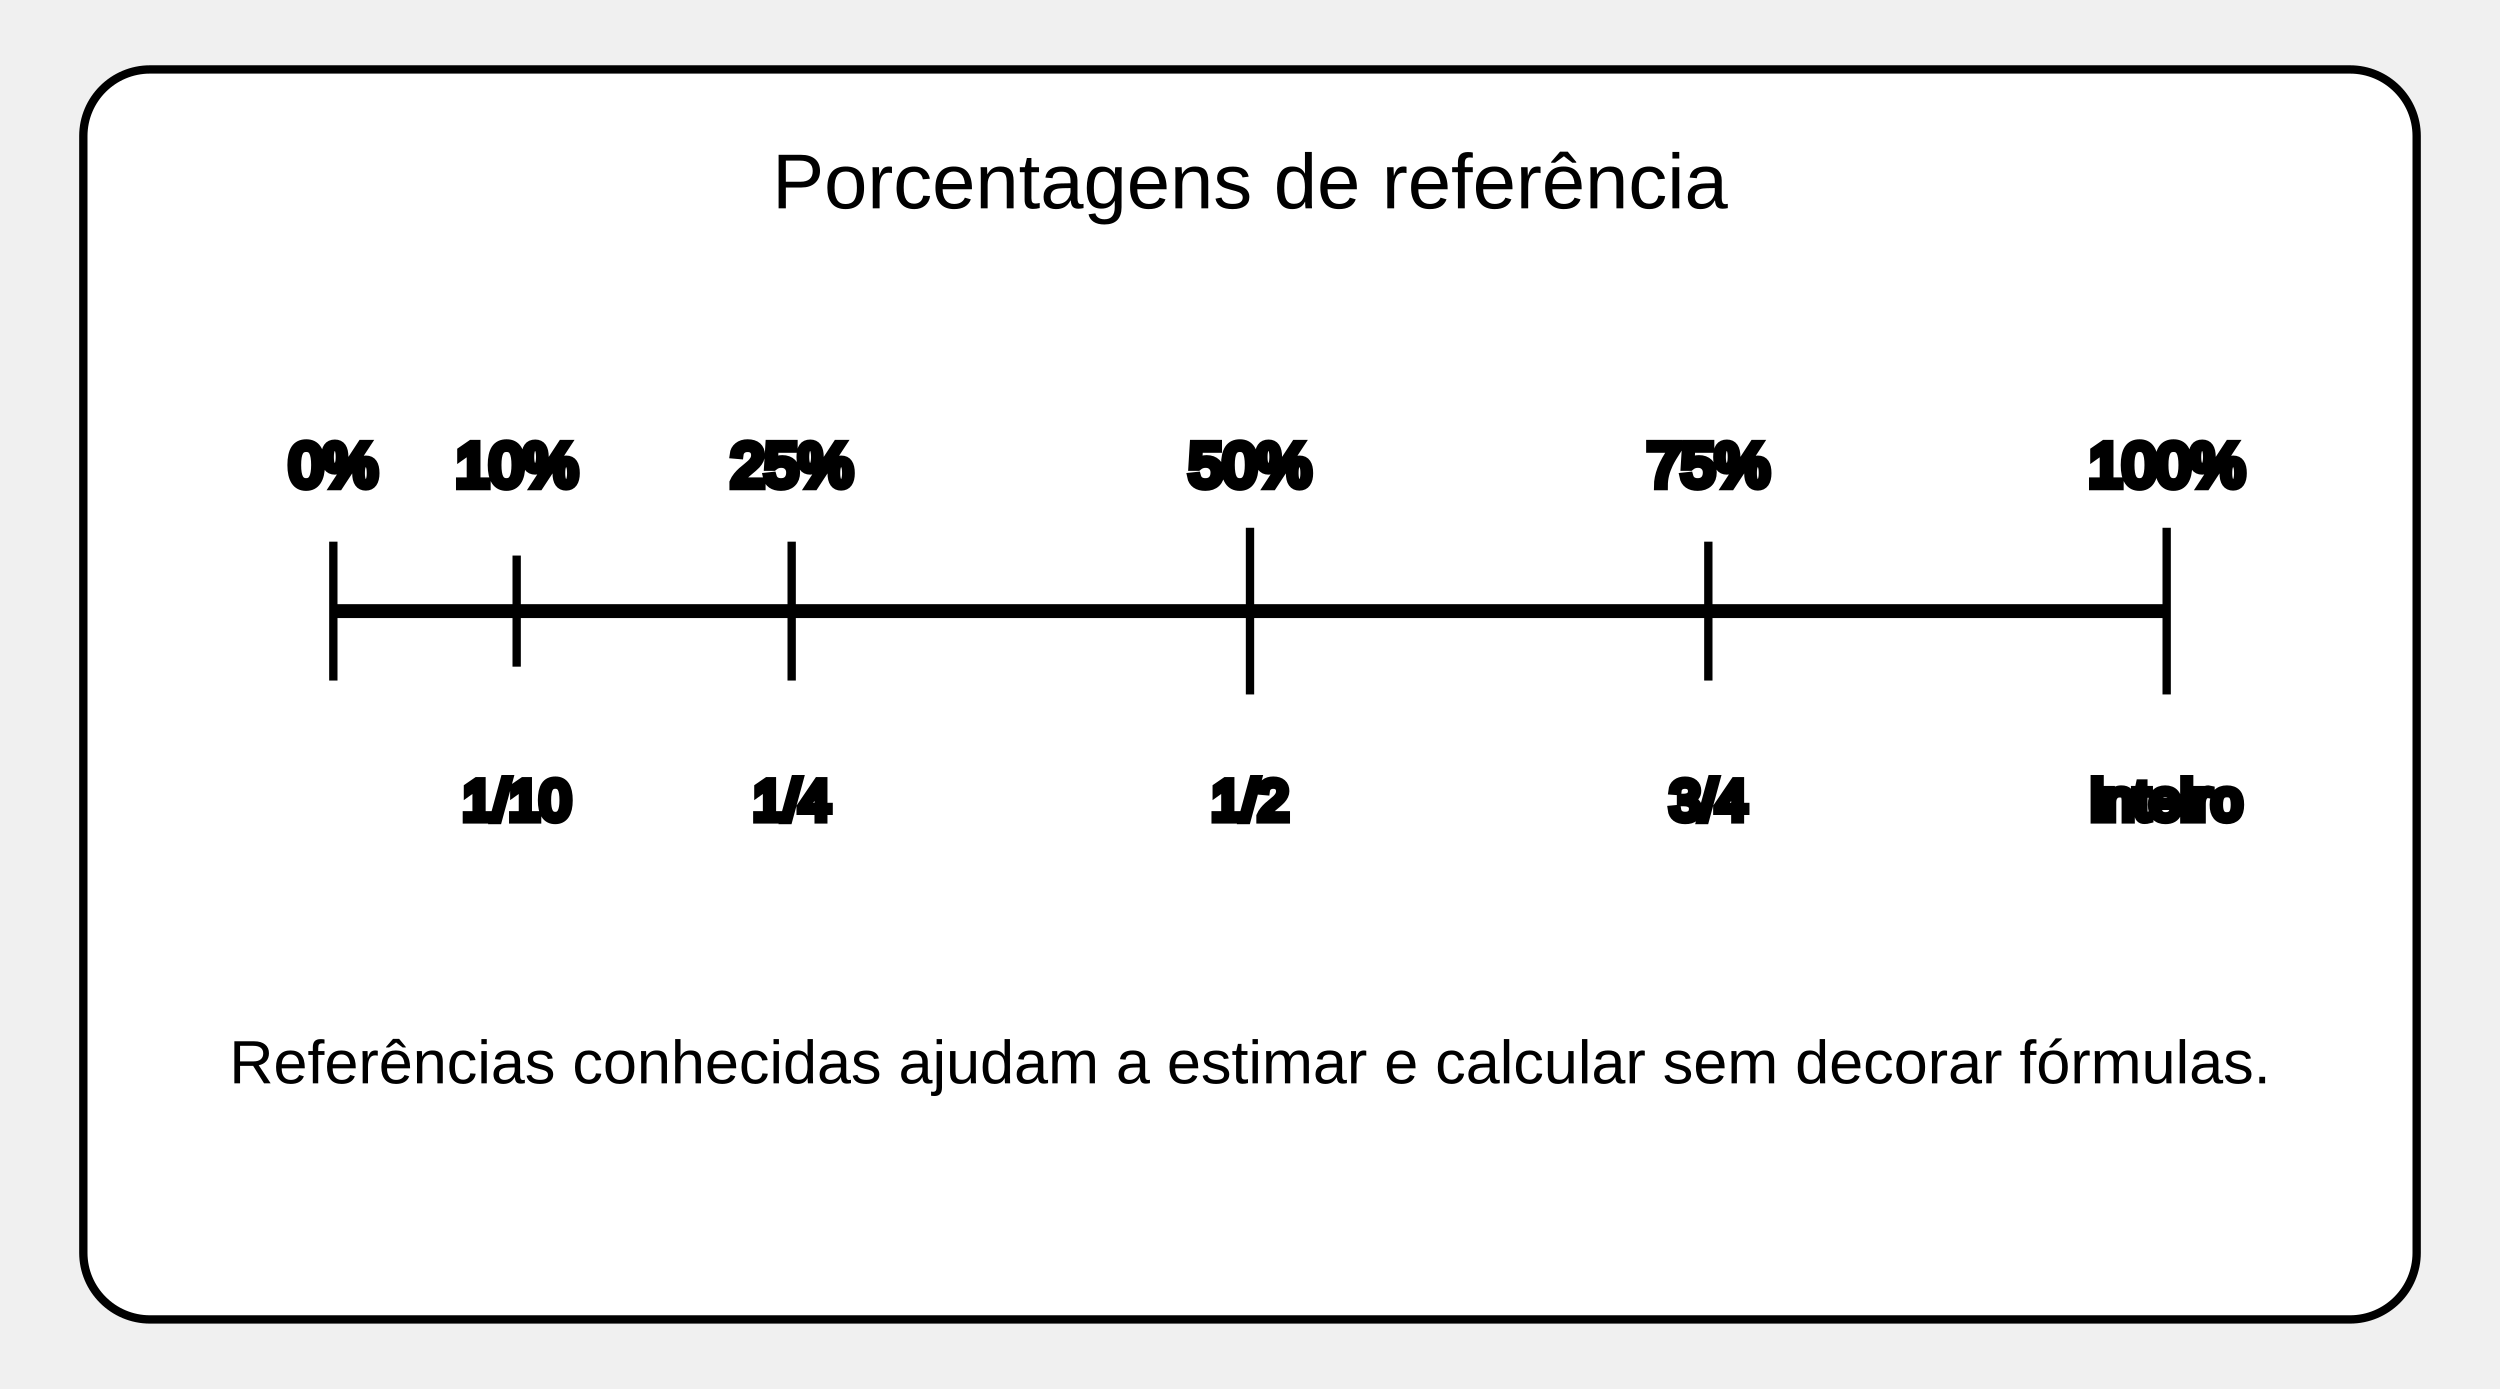
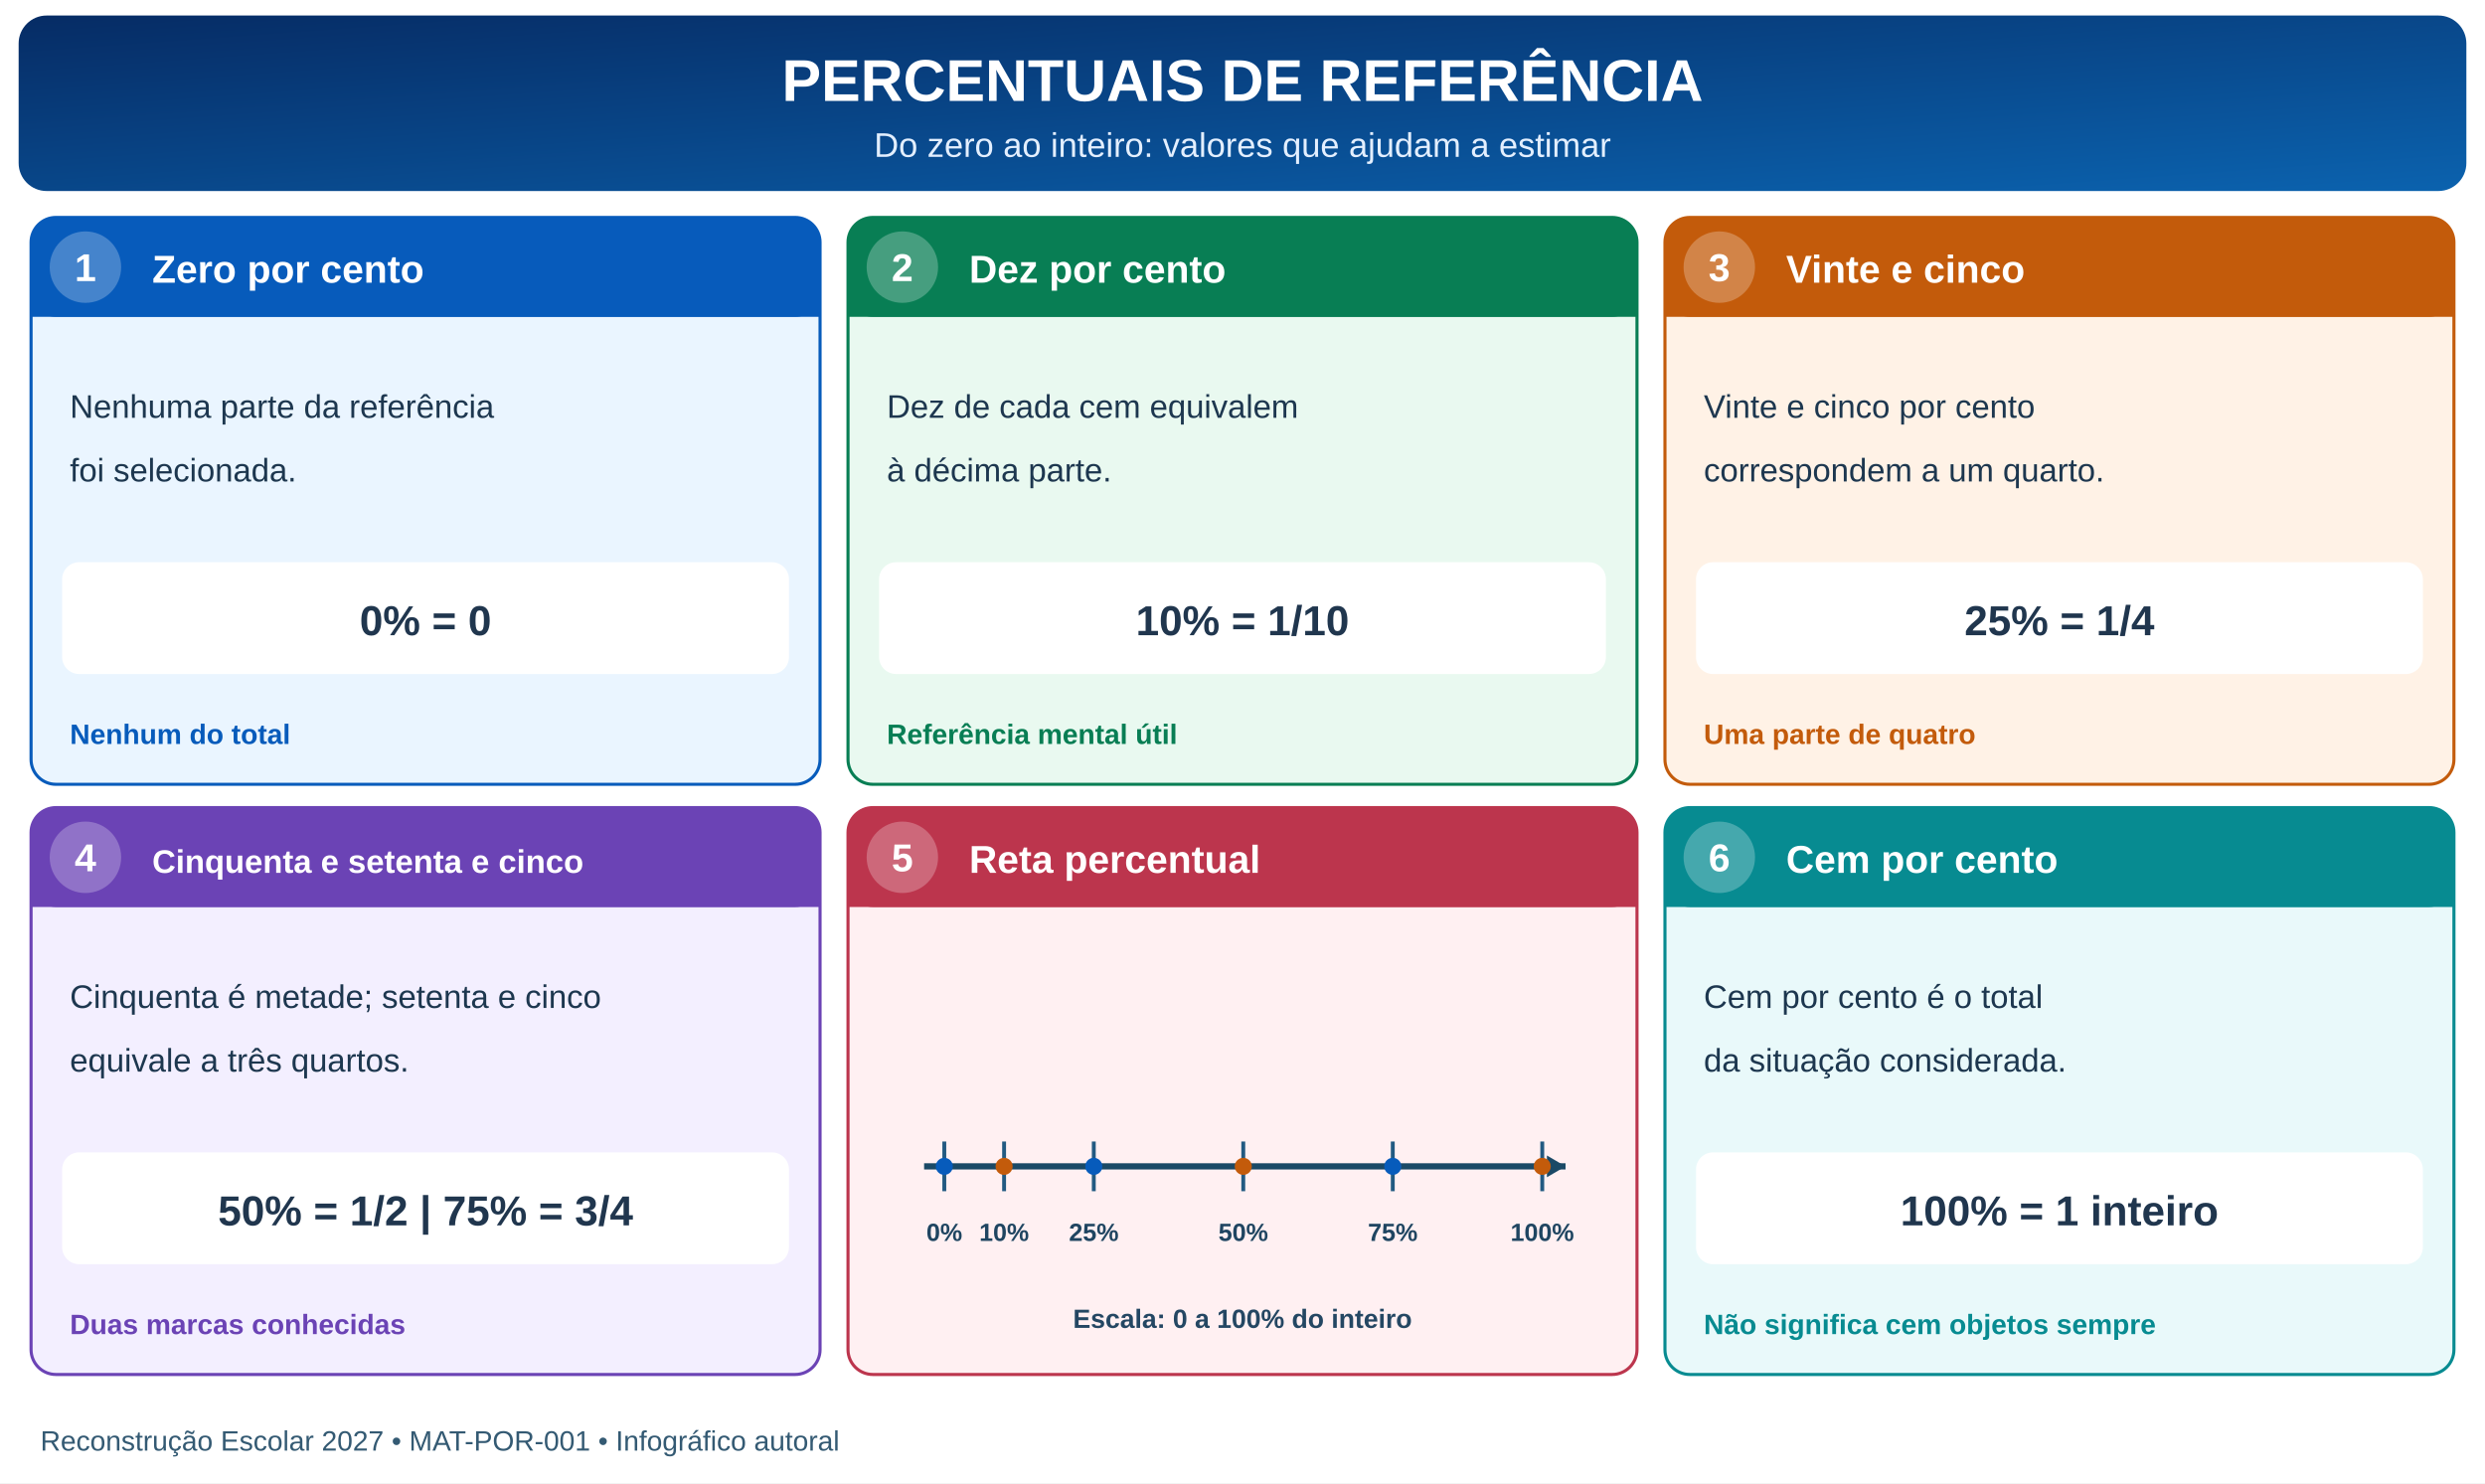
- <svg xmlns="http://www.w3.org/2000/svg" width="900" height="500" viewBox="0 0 900 500" role="img" aria-labelledby="t d">
-   <rect x="30" y="25" width="840" height="450" rx="24" fill="white" stroke="currentColor" stroke-width="3" />
-   <text x="450" y="75" text-anchor="middle" font-size="28" font-family="Arial">Porcentagens de referência</text>
-   <line x1="120" y1="220" x2="780" y2="220" stroke="currentColor" stroke-width="5" />
-   <g stroke="currentColor" stroke-width="3" font-family="Arial" text-anchor="middle">
-     <line x1="120" y1="195" x2="120" y2="245" />
-     <line x1="186" y1="200" x2="186" y2="240" />
-     <line x1="285" y1="195" x2="285" y2="245" />
-     <line x1="450" y1="190" x2="450" y2="250" />
-     <line x1="615" y1="195" x2="615" y2="245" />
-     <line x1="780" y1="190" x2="780" y2="250" />
-     <text x="120" y="175" font-size="22">0%</text>
-     <text x="186" y="175" font-size="22">10%</text>
-     <text x="285" y="175" font-size="22">25%</text>
-     <text x="450" y="175" font-size="22">50%</text>
-     <text x="615" y="175" font-size="22">75%</text>
-     <text x="780" y="175" font-size="22">100%</text>
-     <text x="186" y="295" font-size="20">1/10</text>
-     <text x="285" y="295" font-size="20">1/4</text>
-     <text x="450" y="295" font-size="20">1/2</text>
-     <text x="615" y="295" font-size="20">3/4</text>
-     <text x="780" y="295" font-size="20">inteiro</text>
-   </g>
-   <text x="450" y="390" text-anchor="middle" font-size="22" font-family="Arial">Referências conhecidas ajudam a estimar e calcular sem decorar fórmulas.</text>
+ <svg xmlns="http://www.w3.org/2000/svg" viewBox="0 0 1600 955" role="img" aria-labelledby="title desc">
+   <defs>
+     <linearGradient id="header" x1="0" y1="0" x2="1" y2="1">
+       <stop offset="0" stop-color="#062c65" />
+       <stop offset="1" stop-color="#0b62ae" />
+     </linearGradient>
+   </defs>
+   <rect width="1600" height="955" fill="#fff" />
+   <rect x="12" y="10" width="1576" height="113" rx="18" fill="url(#header)" />
+   <text x="800" y="65" text-anchor="middle" font-family="Arial,DejaVu Sans,sans-serif" font-size="38" font-weight="700" fill="#fff">PERCENTUAIS DE REFERÊNCIA</text>
+   <text x="800" y="101" text-anchor="middle" font-family="Arial,DejaVu Sans,sans-serif" font-size="22" font-weight="400" fill="#e3efff">Do zero ao inteiro: valores que ajudam a estimar</text>
+   <rect x="20" y="140" width="508" height="365" rx="16" fill="#eaf5ff" stroke="#075bbb" stroke-width="2" />
+   <rect x="20" y="140" width="508" height="64" rx="16" fill="#075bbb" />
+   <rect x="20" y="186" width="508" height="18" fill="#075bbb" />
+   <circle cx="55" cy="172" r="23" fill="#fff" opacity=".25" />
+   <text x="55" y="181" text-anchor="middle" font-family="Arial,DejaVu Sans,sans-serif" font-size="25" font-weight="700" fill="#fff">1</text>
+   <text x="98" y="182" text-anchor="start" font-family="Arial,DejaVu Sans,sans-serif" font-size="25" font-weight="700" fill="#fff">Zero por cento</text>
+   <text x="45" y="269" text-anchor="start" font-family="Arial,DejaVu Sans,sans-serif" font-size="21" font-weight="400" fill="#1d374f">Nenhuma parte da referência</text>
+   <text x="45" y="310" text-anchor="start" font-family="Arial,DejaVu Sans,sans-serif" font-size="21" font-weight="400" fill="#1d374f">foi selecionada.</text>
+   <rect x="40" y="362" width="468" height="72" rx="11" fill="#fff" />
+   <text x="274" y="409" text-anchor="middle" font-family="Arial,DejaVu Sans,sans-serif" font-size="27" font-weight="700" fill="#20364e">0% = 0</text>
+   <text x="45" y="479" text-anchor="start" font-family="Arial,DejaVu Sans,sans-serif" font-size="18" font-weight="700" fill="#075bbb">Nenhum do total</text>
+   <rect x="546" y="140" width="508" height="365" rx="16" fill="#e9f9f0" stroke="#087e54" stroke-width="2" />
+   <rect x="546" y="140" width="508" height="64" rx="16" fill="#087e54" />
+   <rect x="546" y="186" width="508" height="18" fill="#087e54" />
+   <circle cx="581" cy="172" r="23" fill="#fff" opacity=".25" />
+   <text x="581" y="181" text-anchor="middle" font-family="Arial,DejaVu Sans,sans-serif" font-size="25" font-weight="700" fill="#fff">2</text>
+   <text x="624" y="182" text-anchor="start" font-family="Arial,DejaVu Sans,sans-serif" font-size="25" font-weight="700" fill="#fff">Dez por cento</text>
+   <text x="571" y="269" text-anchor="start" font-family="Arial,DejaVu Sans,sans-serif" font-size="21" font-weight="400" fill="#1d374f">Dez de cada cem equivalem</text>
+   <text x="571" y="310" text-anchor="start" font-family="Arial,DejaVu Sans,sans-serif" font-size="21" font-weight="400" fill="#1d374f">à décima parte.</text>
+   <rect x="566" y="362" width="468" height="72" rx="11" fill="#fff" />
+   <text x="800" y="409" text-anchor="middle" font-family="Arial,DejaVu Sans,sans-serif" font-size="27" font-weight="700" fill="#20364e">10% = 1/10</text>
+   <text x="571" y="479" text-anchor="start" font-family="Arial,DejaVu Sans,sans-serif" font-size="18" font-weight="700" fill="#087e54">Referência mental útil</text>
+   <rect x="1072" y="140" width="508" height="365" rx="16" fill="#fff2e6" stroke="#c35b0b" stroke-width="2" />
+   <rect x="1072" y="140" width="508" height="64" rx="16" fill="#c35b0b" />
+   <rect x="1072" y="186" width="508" height="18" fill="#c35b0b" />
+   <circle cx="1107" cy="172" r="23" fill="#fff" opacity=".25" />
+   <text x="1107" y="181" text-anchor="middle" font-family="Arial,DejaVu Sans,sans-serif" font-size="25" font-weight="700" fill="#fff">3</text>
+   <text x="1150" y="182" text-anchor="start" font-family="Arial,DejaVu Sans,sans-serif" font-size="25" font-weight="700" fill="#fff">Vinte e cinco</text>
+   <text x="1097" y="269" text-anchor="start" font-family="Arial,DejaVu Sans,sans-serif" font-size="21" font-weight="400" fill="#1d374f">Vinte e cinco por cento</text>
+   <text x="1097" y="310" text-anchor="start" font-family="Arial,DejaVu Sans,sans-serif" font-size="21" font-weight="400" fill="#1d374f">correspondem a um quarto.</text>
+   <rect x="1092" y="362" width="468" height="72" rx="11" fill="#fff" />
+   <text x="1326" y="409" text-anchor="middle" font-family="Arial,DejaVu Sans,sans-serif" font-size="27" font-weight="700" fill="#20364e">25% = 1/4</text>
+   <text x="1097" y="479" text-anchor="start" font-family="Arial,DejaVu Sans,sans-serif" font-size="18" font-weight="700" fill="#c35b0b">Uma parte de quatro</text>
+   <rect x="20" y="520" width="508" height="365" rx="16" fill="#f3efff" stroke="#6b43b5" stroke-width="2" />
+   <rect x="20" y="520" width="508" height="64" rx="16" fill="#6b43b5" />
+   <rect x="20" y="566" width="508" height="18" fill="#6b43b5" />
+   <circle cx="55" cy="552" r="23" fill="#fff" opacity=".25" />
+   <text x="55" y="561" text-anchor="middle" font-family="Arial,DejaVu Sans,sans-serif" font-size="25" font-weight="700" fill="#fff">4</text>
+   <text x="98" y="562" text-anchor="start" font-family="Arial,DejaVu Sans,sans-serif" font-size="21" font-weight="700" fill="#fff">Cinquenta e setenta e cinco</text>
+   <text x="45" y="649" text-anchor="start" font-family="Arial,DejaVu Sans,sans-serif" font-size="21" font-weight="400" fill="#1d374f">Cinquenta é metade; setenta e cinco</text>
+   <text x="45" y="690" text-anchor="start" font-family="Arial,DejaVu Sans,sans-serif" font-size="21" font-weight="400" fill="#1d374f">equivale a três quartos.</text>
+   <rect x="40" y="742" width="468" height="72" rx="11" fill="#fff" />
+   <text x="274" y="789" text-anchor="middle" font-family="Arial,DejaVu Sans,sans-serif" font-size="27" font-weight="700" fill="#20364e">50% = 1/2 | 75% = 3/4</text>
+   <text x="45" y="859" text-anchor="start" font-family="Arial,DejaVu Sans,sans-serif" font-size="18" font-weight="700" fill="#6b43b5">Duas marcas conhecidas</text>
+   <rect x="546" y="520" width="508" height="365" rx="16" fill="#fff0f2" stroke="#bc354d" stroke-width="2" />
+   <rect x="546" y="520" width="508" height="64" rx="16" fill="#bc354d" />
+   <rect x="546" y="566" width="508" height="18" fill="#bc354d" />
+   <circle cx="581" cy="552" r="23" fill="#fff" opacity=".25" />
+   <text x="581" y="561" text-anchor="middle" font-family="Arial,DejaVu Sans,sans-serif" font-size="25" font-weight="700" fill="#fff">5</text>
+   <text x="624" y="562" text-anchor="start" font-family="Arial,DejaVu Sans,sans-serif" font-size="25" font-weight="700" fill="#fff">Reta percentual</text>
+   <line x1="595" y1="751" x2="1008" y2="751" stroke="#1a4966" stroke-width="4" />
+   <path d="M1008 751l-12 -7v14z" fill="#1a4966" />
+   <line x1="608" y1="735" x2="608" y2="767" stroke="#225a82" stroke-width="2.5" />
+   <circle cx="608" cy="751" r="5.5" fill="#075bbb" />
+   <text x="608" y="799" text-anchor="middle" font-family="Arial,DejaVu Sans,sans-serif" font-size="16" font-weight="700" fill="#1f4561">0%</text>
+   <line x1="646.5" y1="735" x2="646.5" y2="767" stroke="#225a82" stroke-width="2.5" />
+   <circle cx="646.5" cy="751" r="5.5" fill="#c35b0b" />
+   <text x="646.5" y="799" text-anchor="middle" font-family="Arial,DejaVu Sans,sans-serif" font-size="16" font-weight="700" fill="#1f4561">10%</text>
+   <line x1="704.25" y1="735" x2="704.25" y2="767" stroke="#225a82" stroke-width="2.5" />
+   <circle cx="704.25" cy="751" r="5.5" fill="#075bbb" />
+   <text x="704.25" y="799" text-anchor="middle" font-family="Arial,DejaVu Sans,sans-serif" font-size="16" font-weight="700" fill="#1f4561">25%</text>
+   <line x1="800.5" y1="735" x2="800.5" y2="767" stroke="#225a82" stroke-width="2.5" />
+   <circle cx="800.5" cy="751" r="5.5" fill="#c35b0b" />
+   <text x="800.5" y="799" text-anchor="middle" font-family="Arial,DejaVu Sans,sans-serif" font-size="16" font-weight="700" fill="#1f4561">50%</text>
+   <line x1="896.75" y1="735" x2="896.75" y2="767" stroke="#225a82" stroke-width="2.5" />
+   <circle cx="896.75" cy="751" r="5.5" fill="#075bbb" />
+   <text x="896.75" y="799" text-anchor="middle" font-family="Arial,DejaVu Sans,sans-serif" font-size="16" font-weight="700" fill="#1f4561">75%</text>
+   <line x1="993" y1="735" x2="993" y2="767" stroke="#225a82" stroke-width="2.5" />
+   <circle cx="993" cy="751" r="5.5" fill="#c35b0b" />
+   <text x="993" y="799" text-anchor="middle" font-family="Arial,DejaVu Sans,sans-serif" font-size="16" font-weight="700" fill="#1f4561">100%</text>
+   <text x="800" y="855" text-anchor="middle" font-family="Arial,DejaVu Sans,sans-serif" font-size="17" font-weight="700" fill="#244763">Escala: 0 a 100% do inteiro</text>
+   <rect x="1072" y="520" width="508" height="365" rx="16" fill="#e9f9fa" stroke="#078b91" stroke-width="2" />
+   <rect x="1072" y="520" width="508" height="64" rx="16" fill="#078b91" />
+   <rect x="1072" y="566" width="508" height="18" fill="#078b91" />
+   <circle cx="1107" cy="552" r="23" fill="#fff" opacity=".25" />
+   <text x="1107" y="561" text-anchor="middle" font-family="Arial,DejaVu Sans,sans-serif" font-size="25" font-weight="700" fill="#fff">6</text>
+   <text x="1150" y="562" text-anchor="start" font-family="Arial,DejaVu Sans,sans-serif" font-size="25" font-weight="700" fill="#fff">Cem por cento</text>
+   <text x="1097" y="649" text-anchor="start" font-family="Arial,DejaVu Sans,sans-serif" font-size="21" font-weight="400" fill="#1d374f">Cem por cento é o total</text>
+   <text x="1097" y="690" text-anchor="start" font-family="Arial,DejaVu Sans,sans-serif" font-size="21" font-weight="400" fill="#1d374f">da situação considerada.</text>
+   <rect x="1092" y="742" width="468" height="72" rx="11" fill="#fff" />
+   <text x="1326" y="789" text-anchor="middle" font-family="Arial,DejaVu Sans,sans-serif" font-size="27" font-weight="700" fill="#20364e">100% = 1 inteiro</text>
+   <text x="1097" y="859" text-anchor="start" font-family="Arial,DejaVu Sans,sans-serif" font-size="18" font-weight="700" fill="#078b91">Não significa cem objetos sempre</text>
+   <text x="26" y="934" text-anchor="start" font-family="Arial,DejaVu Sans,sans-serif" font-size="18" font-weight="400" fill="#345a73">Reconstrução Escolar 2027 • MAT-POR-001 • Infográfico autoral</text>
</svg>
